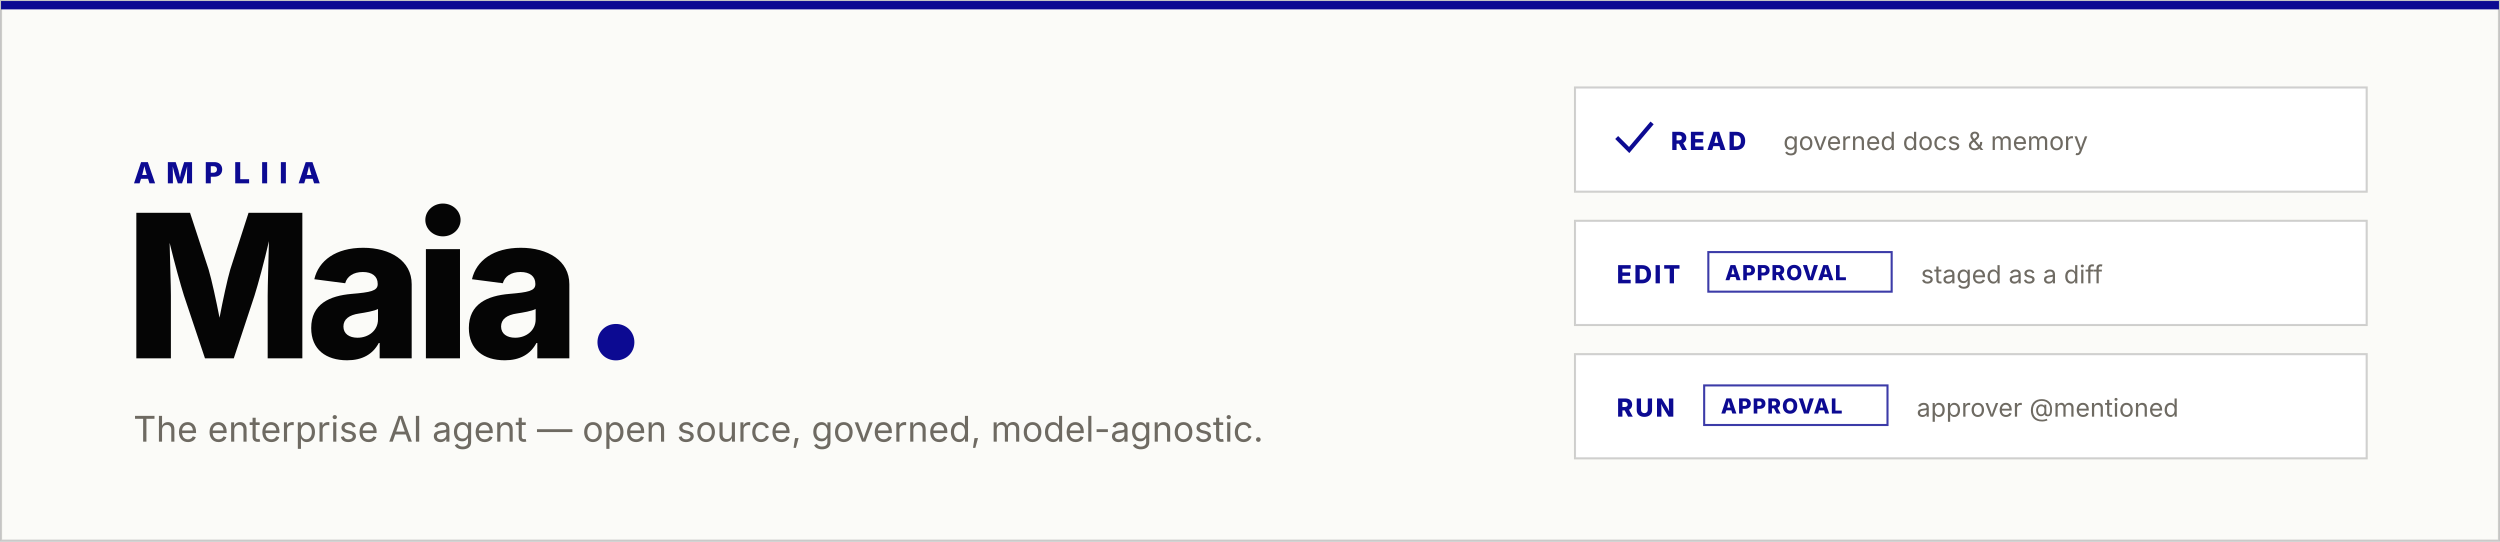
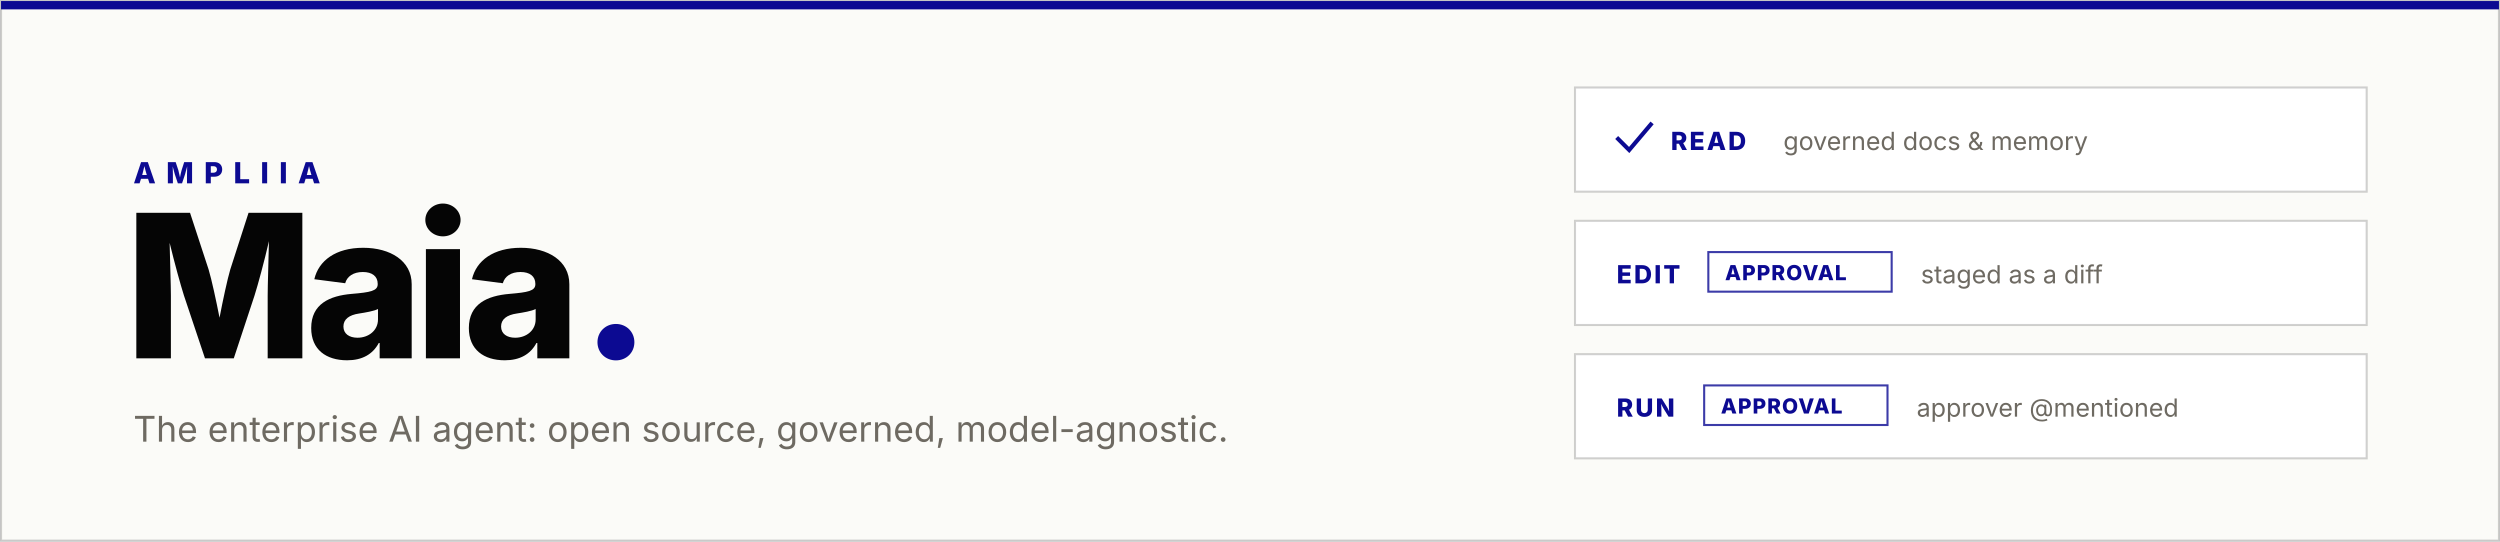
- <svg xmlns="http://www.w3.org/2000/svg" viewBox="0 0 1200 260" role="img" aria-label="Maia — the enterprise AI agent by Ampliia. Open source, governed, model-agnostic." font-family="Inter, -apple-system, 'Segoe UI', Helvetica, Arial, sans-serif">
+ <svg xmlns="http://www.w3.org/2000/svg" viewBox="0 0 1200 260" role="img" aria-label="Maia: the enterprise AI agent by Ampliia. Open source, governed, model-agnostic." font-family="Inter, -apple-system, 'Segoe UI', Helvetica, Arial, sans-serif">
  <rect x="0.5" y="0.5" width="1199" height="259" fill="#fbfbf8" stroke="#050505" stroke-opacity=".18" />
  <rect x="0.5" y="0.5" width="1199" height="4" fill="#0C0A92" />
  <text x="64" y="88" fill="#0C0A92" font-size="14" font-weight="800" letter-spacing="5">AMPLIIA</text>
  <text x="60" y="172" fill="#050505" font-size="96" font-weight="800" letter-spacing="-4">Maia<tspan fill="#0C0A92">.</tspan>
  </text>
-   <text x="64" y="212" fill="#6e6a62" font-size="17">The enterprise AI agent — open source, governed, model-agnostic.</text>
+   <text x="64" y="212" fill="#6e6a62" font-size="17">The enterprise AI agent: open source, governed, model-agnostic.</text>
  <g>
    <rect x="756" y="42" width="380" height="50" fill="#ffffff" stroke="#050505" stroke-opacity=".18" />
    <path d="M776,66 l6,6 l11,-13" fill="none" stroke="#0C0A92" stroke-width="2" />
    <text x="802" y="72" fill="#0C0A92" font-size="12" font-weight="800" letter-spacing="1">READ</text>
    <text x="856" y="72" fill="#6e6a62" font-size="12">governed docs &amp; memory</text>
  </g>
  <g>
    <rect x="756" y="106" width="380" height="50" fill="#ffffff" stroke="#050505" stroke-opacity=".18" />
    <text x="776" y="136" fill="#0C0A92" font-size="12" font-weight="800" letter-spacing="1">EDIT</text>
    <rect x="820" y="121" width="88" height="19" fill="#ffffff" stroke="#0C0A92" stroke-opacity=".8" />
    <text x="828" y="134.5" fill="#0C0A92" font-size="10" font-weight="800" letter-spacing=".5">APPROVAL</text>
    <text x="922" y="136" fill="#6e6a62" font-size="12">staged as a diff</text>
  </g>
  <g>
    <rect x="756" y="170" width="380" height="50" fill="#ffffff" stroke="#050505" stroke-opacity=".18" />
    <text x="776" y="200" fill="#0C0A92" font-size="12" font-weight="800" letter-spacing="1">RUN</text>
    <rect x="818" y="185" width="88" height="19" fill="#ffffff" stroke="#0C0A92" stroke-opacity=".8" />
    <text x="826" y="198.5" fill="#0C0A92" font-size="10" font-weight="800" letter-spacing=".5">APPROVAL</text>
    <text x="920" y="200" fill="#6e6a62" font-size="12">approver @mentioned</text>
  </g>
</svg>
